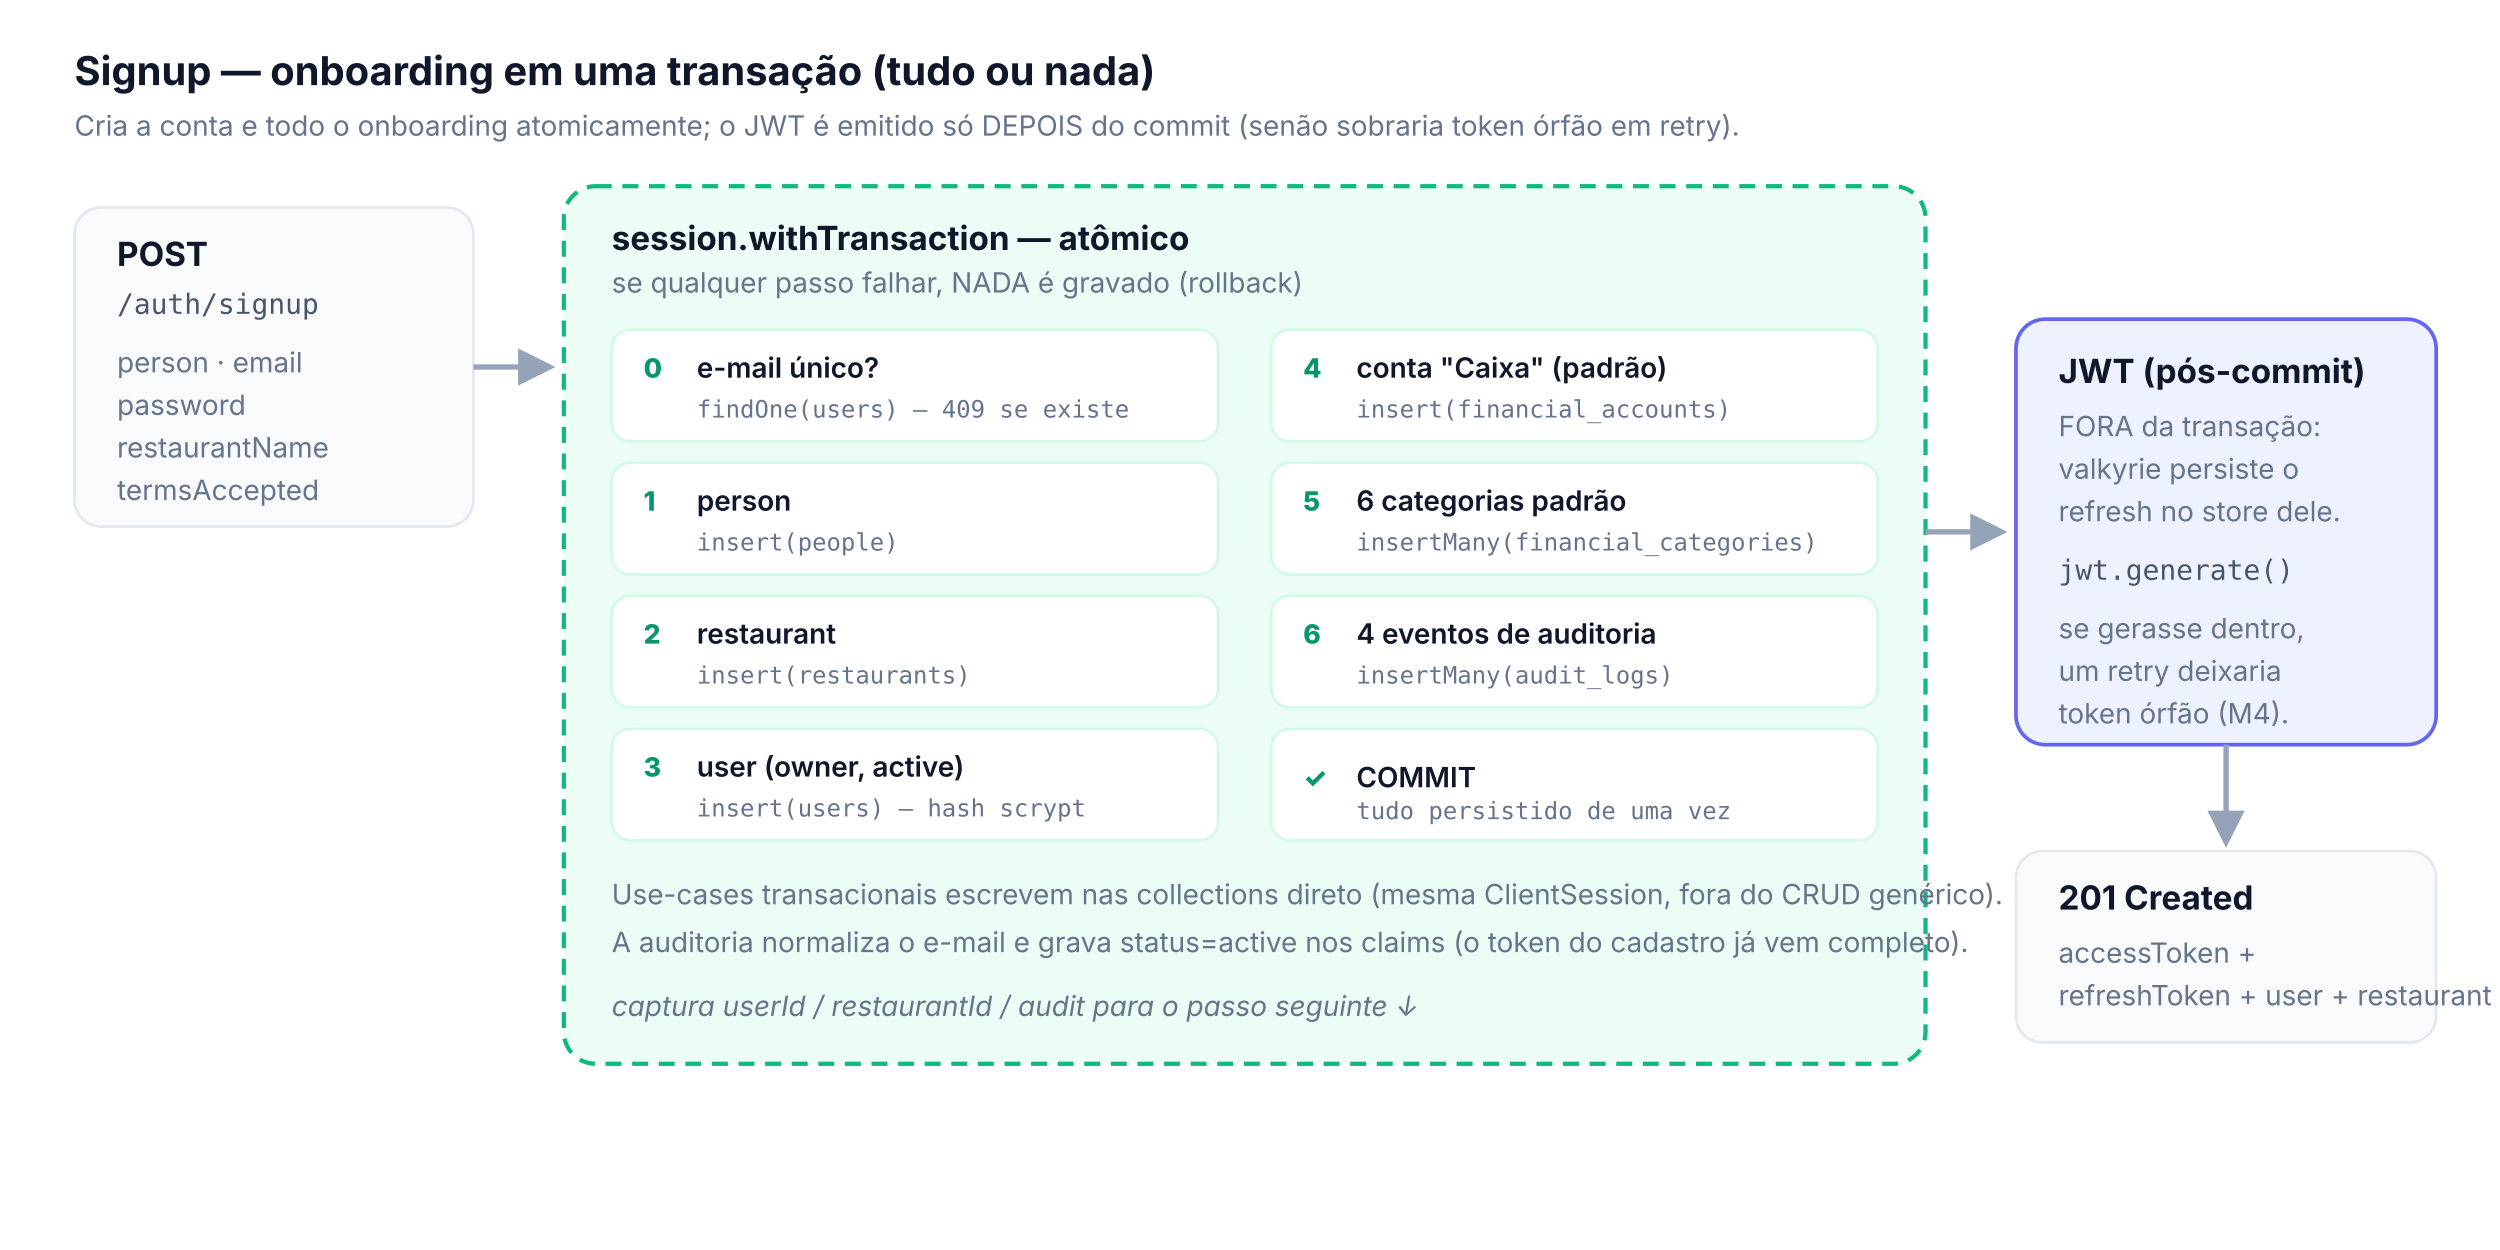
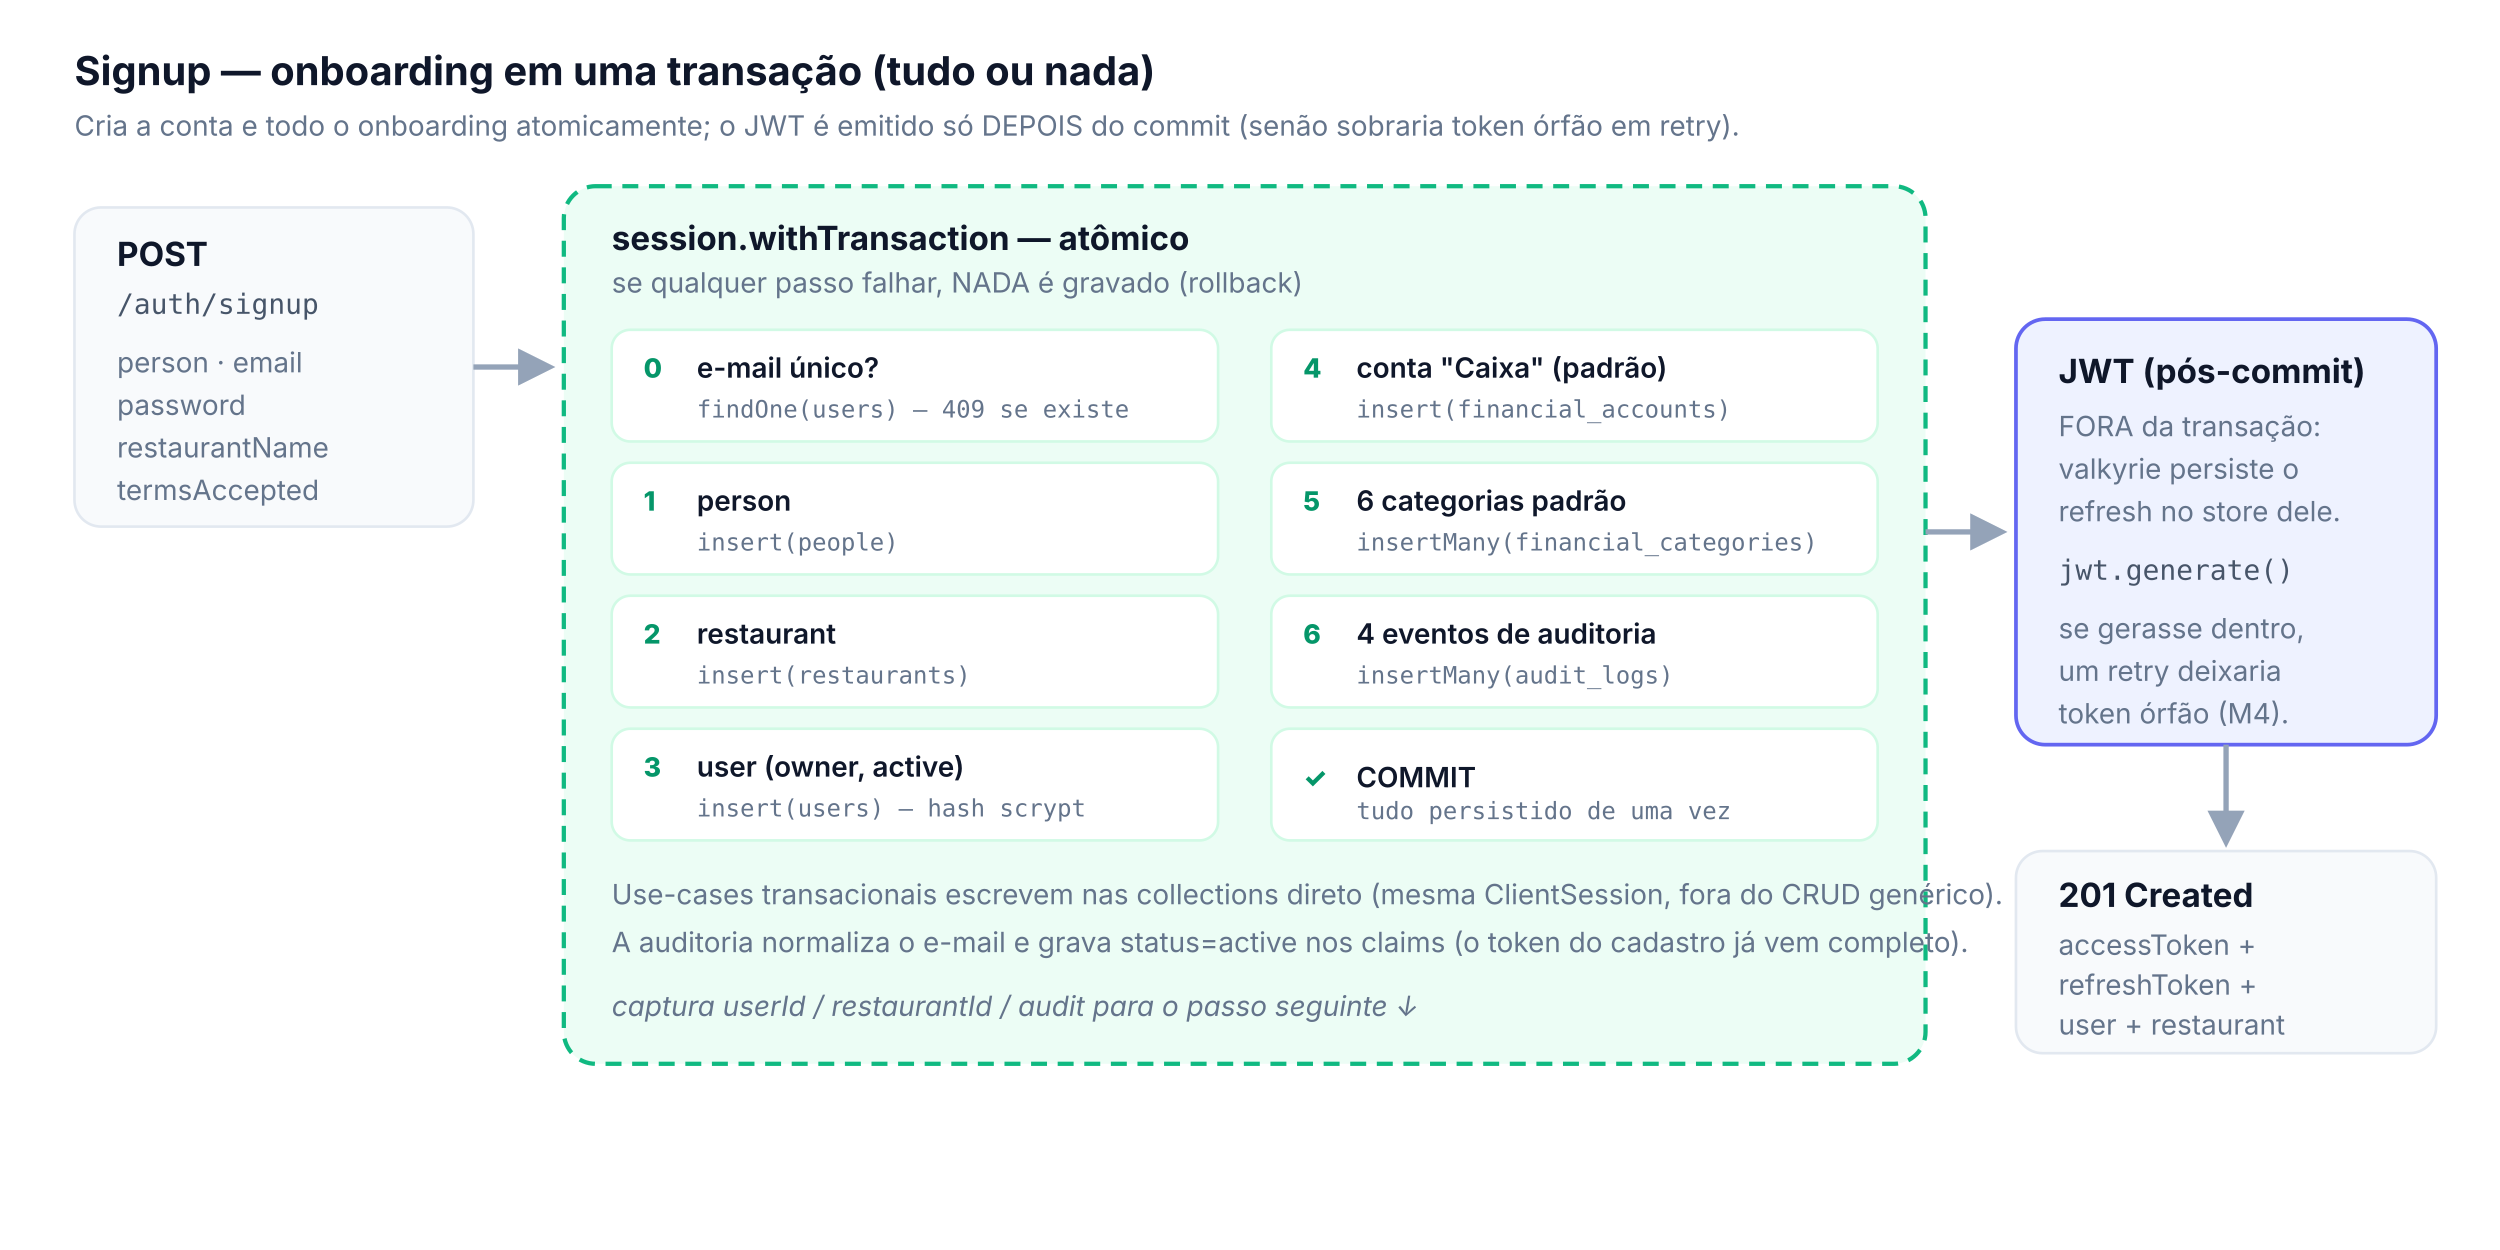
<svg xmlns="http://www.w3.org/2000/svg" viewBox="0 0 940 470" font-family="Inter, Segoe UI, system-ui, sans-serif" role="img" aria-label="Transação de signup da MintlyApi">
  <style>
    .bg { fill: #ffffff; } .card { fill: #f8fafc; stroke: #e2e8f0; stroke-width: 1; }
    .title { fill: #0f172a; font-weight: 700; font-size: 15px; }
    .h { fill: #0f172a; font-weight: 700; font-size: 12.5px; }
    .sub { fill: #64748b; font-size: 10.5px; }
    .mono { fill: #475569; font-size: 10.5px; font-family: ui-monospace, monospace; }
    .flow { stroke: #94a3b8; stroke-width: 2; fill: none; marker-end: url(#a); }
    .ah { fill: #94a3b8; }
    .txbox { fill: #ecfdf5; stroke: #10b981; stroke-width: 1.6; stroke-dasharray: 6 4; }
    .step { fill: #ffffff; stroke: #d1fae5; stroke-width: 1; }
    .stepn { fill: #059669; font-size: 10px; font-weight: 800; }
    .stept { fill: #0f172a; font-size: 10.5px; font-weight: 600; }
    .stepc { fill: #64748b; font-size: 9px; font-family: ui-monospace, monospace; }
    .jwt { fill: #eef2ff; stroke: #6366f1; stroke-width: 1.4; }
    @media (prefers-color-scheme: dark) {
      .bg { fill: #0b1120; } .card { fill: #111827; stroke: #1f2a3c; }
      .title, .h, .stept { fill: #e5edf7; } .sub, .stepc { fill: #94a3b8; } .mono { fill: #cbd5e1; }
      .flow, .ah { stroke: #64748b; fill: #64748b; }
      .txbox { fill: #0c2a20; stroke: #10b981; } .step { fill: #0f2b22; stroke: #14532d; } .stepn { fill: #34d399; }
      .jwt { fill: #1e1b3a; stroke: #818cf8; }
    }
  </style>
  <defs>
    <marker id="a" viewBox="0 0 10 10" refX="8" refY="5" markerWidth="7" markerHeight="7" orient="auto-start-reverse">
      <path class="ah" d="M0,0 L10,5 L0,10 z" />
    </marker>
  </defs>
  <rect class="bg" x="0" y="0" width="940" height="470" />
  <text class="title" x="28" y="32">Signup — onboarding em uma transação (tudo ou nada)</text>
  <text class="sub" x="28" y="51">Cria a conta e todo o onboarding atomicamente; o JWT é emitido só DEPOIS do commit (senão sobraria token órfão em retry).</text>
  <rect class="card" x="28" y="78" width="150" height="120" rx="10" />
  <text class="h" x="44" y="100">POST</text>
  <text class="mono" x="44" y="118">/auth/signup</text>
  <text class="sub" x="44" y="140">person · email</text>
  <text class="sub" x="44" y="156">password</text>
  <text class="sub" x="44" y="172">restaurantName</text>
  <text class="sub" x="44" y="188">termsAccepted</text>
  <line class="flow" x1="178" y1="138" x2="206" y2="138" />
  <rect class="txbox" x="212" y="70" width="512" height="330" rx="12" />
  <text class="h" x="230" y="94" fill="#059669">session.withTransaction — atômico</text>
  <text class="sub" x="230" y="110">se qualquer passo falhar, NADA é gravado (rollback)</text>
  <g>
    <rect class="step" x="230" y="124" width="228" height="42" rx="7" />
    <text class="stepn" x="242" y="142">0</text>
    <text class="stept" x="262" y="142">e-mail único?</text>
    <text class="stepc" x="262" y="157">findOne(users) — 409 se existe</text>
    <rect class="step" x="230" y="174" width="228" height="42" rx="7" />
    <text class="stepn" x="242" y="192">1</text>
    <text class="stept" x="262" y="192">person</text>
    <text class="stepc" x="262" y="207">insert(people)</text>
    <rect class="step" x="230" y="224" width="228" height="42" rx="7" />
    <text class="stepn" x="242" y="242">2</text>
    <text class="stept" x="262" y="242">restaurant</text>
    <text class="stepc" x="262" y="257">insert(restaurants)</text>
    <rect class="step" x="230" y="274" width="228" height="42" rx="7" />
    <text class="stepn" x="242" y="292">3</text>
    <text class="stept" x="262" y="292">user (owner, active)</text>
    <text class="stepc" x="262" y="307">insert(users) — hash scrypt</text>
    <rect class="step" x="478" y="124" width="228" height="42" rx="7" />
    <text class="stepn" x="490" y="142">4</text>
    <text class="stept" x="510" y="142">conta "Caixa" (padrão)</text>
    <text class="stepc" x="510" y="157">insert(financial_accounts)</text>
    <rect class="step" x="478" y="174" width="228" height="42" rx="7" />
    <text class="stepn" x="490" y="192">5</text>
    <text class="stept" x="510" y="192">6 categorias padrão</text>
    <text class="stepc" x="510" y="207">insertMany(financial_categories)</text>
    <rect class="step" x="478" y="224" width="228" height="42" rx="7" />
    <text class="stepn" x="490" y="242">6</text>
    <text class="stept" x="510" y="242">4 eventos de auditoria</text>
    <text class="stepc" x="510" y="257">insertMany(audit_logs)</text>
    <rect class="step" x="478" y="274" width="228" height="42" rx="7" stroke="#22c55e" />
    <text class="stepn" x="490" y="296" font-size="12">✓</text>
    <text class="stept" x="510" y="296">COMMIT</text>
    <text class="stepc" x="510" y="308" fill="#059669">tudo persistido de uma vez</text>
  </g>
  <text class="sub" x="230" y="340">Use-cases transacionais escrevem nas collections direto (mesma ClientSession, fora do CRUD genérico).</text>
  <text class="sub" x="230" y="358">A auditoria normaliza o e-mail e grava status=active nos claims (o token do cadastro já vem completo).</text>
  <text class="sub" x="230" y="382" font-style="italic">captura userId / restaurantId / audit para o passo seguinte ↓</text>
  <line class="flow" x1="724" y1="200" x2="752" y2="200" />
  <rect class="jwt" x="758" y="120" width="158" height="160" rx="11" />
  <text class="h" x="774" y="144" fill="#4f46e5">JWT (pós-commit)</text>
  <text class="sub" x="774" y="164">FORA da transação:</text>
  <text class="sub" x="774" y="180">valkyrie persiste o</text>
  <text class="sub" x="774" y="196">refresh no store dele.</text>
  <text class="mono" x="774" y="218">jwt.generate()</text>
  <text class="sub" x="774" y="240">se gerasse dentro,</text>
  <text class="sub" x="774" y="256">um retry deixaria</text>
  <text class="sub" x="774" y="272">token órfão (M4).</text>
  <line class="flow" x1="837" y1="280" x2="837" y2="316" />
-   <rect class="card" x="758" y="320" width="158" height="72" rx="10" />
-   <text class="h" x="774" y="342">201 Created</text>
-   <text class="sub" x="774" y="362">accessToken +</text>
-   <text class="sub" x="774" y="378">refreshToken + user + restaurant</text>
+   <rect class="card" x="758" y="320" width="158" height="76" rx="10" />
+   <text class="h" x="774" y="341">201 Created</text>
+   <text class="sub" x="774" y="359">accessToken +</text>
+   <text class="sub" x="774" y="374">refreshToken +</text>
+   <text class="sub" x="774" y="389">user + restaurant</text>
</svg>
